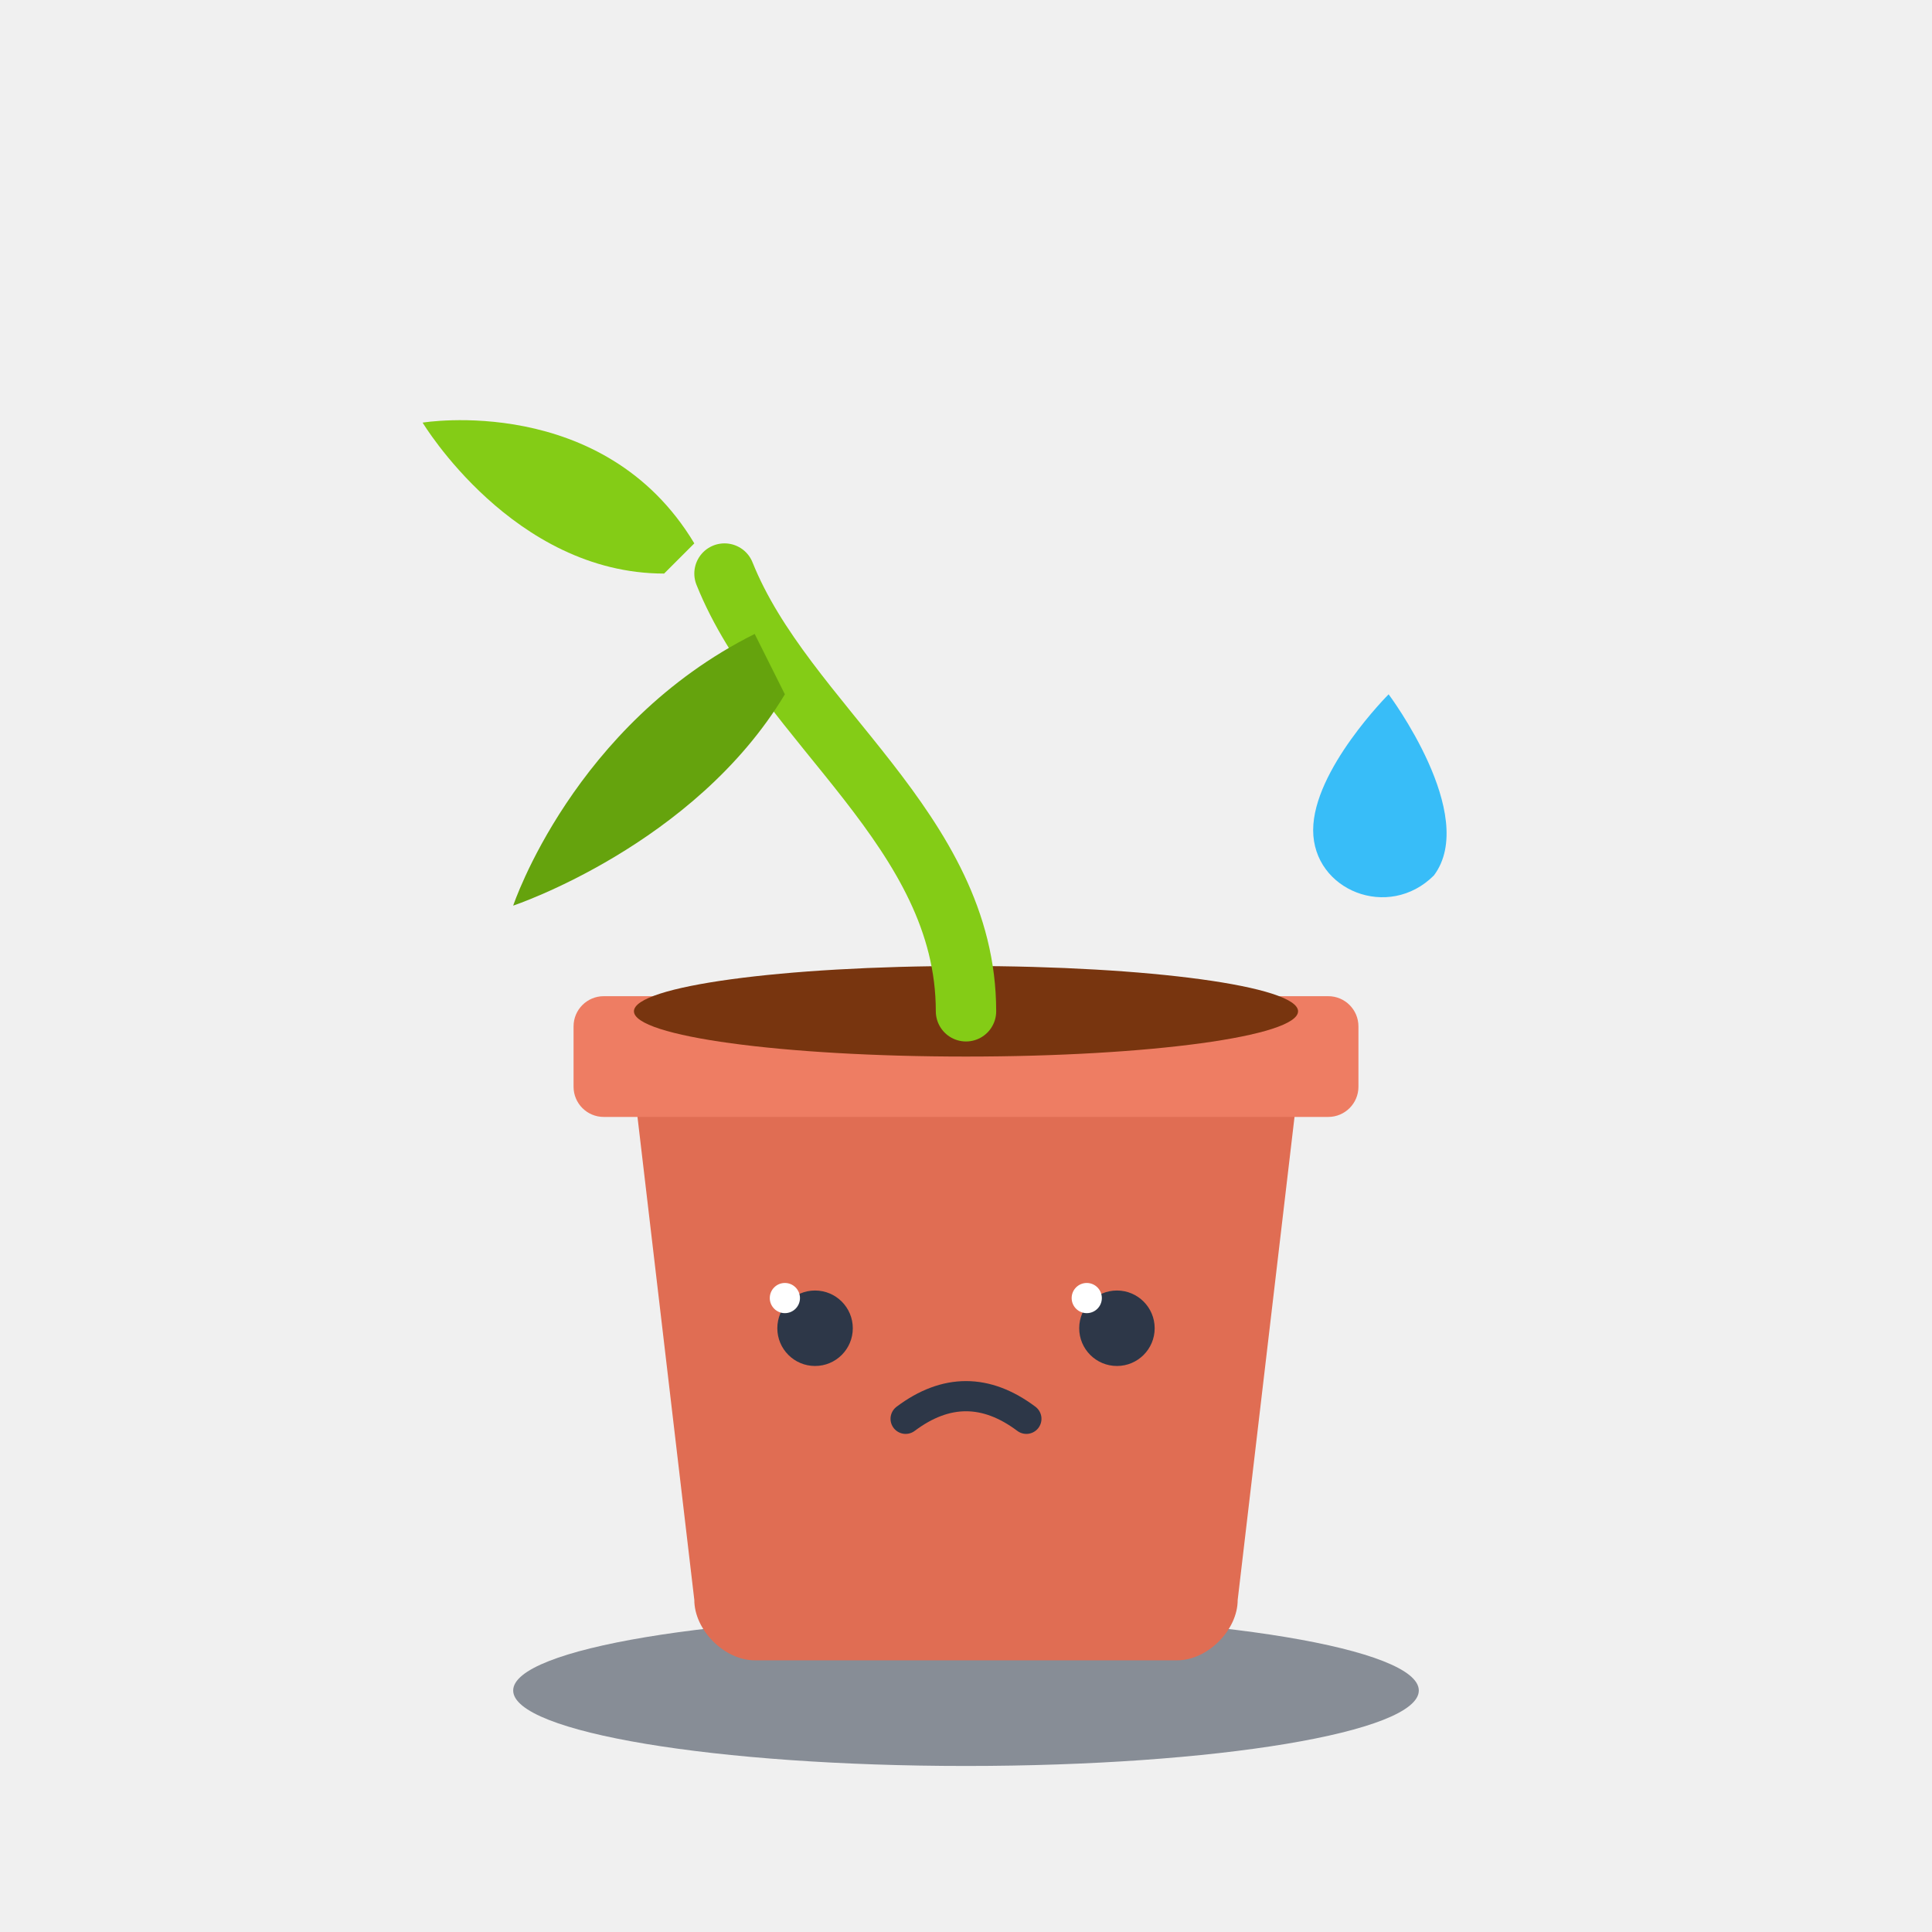
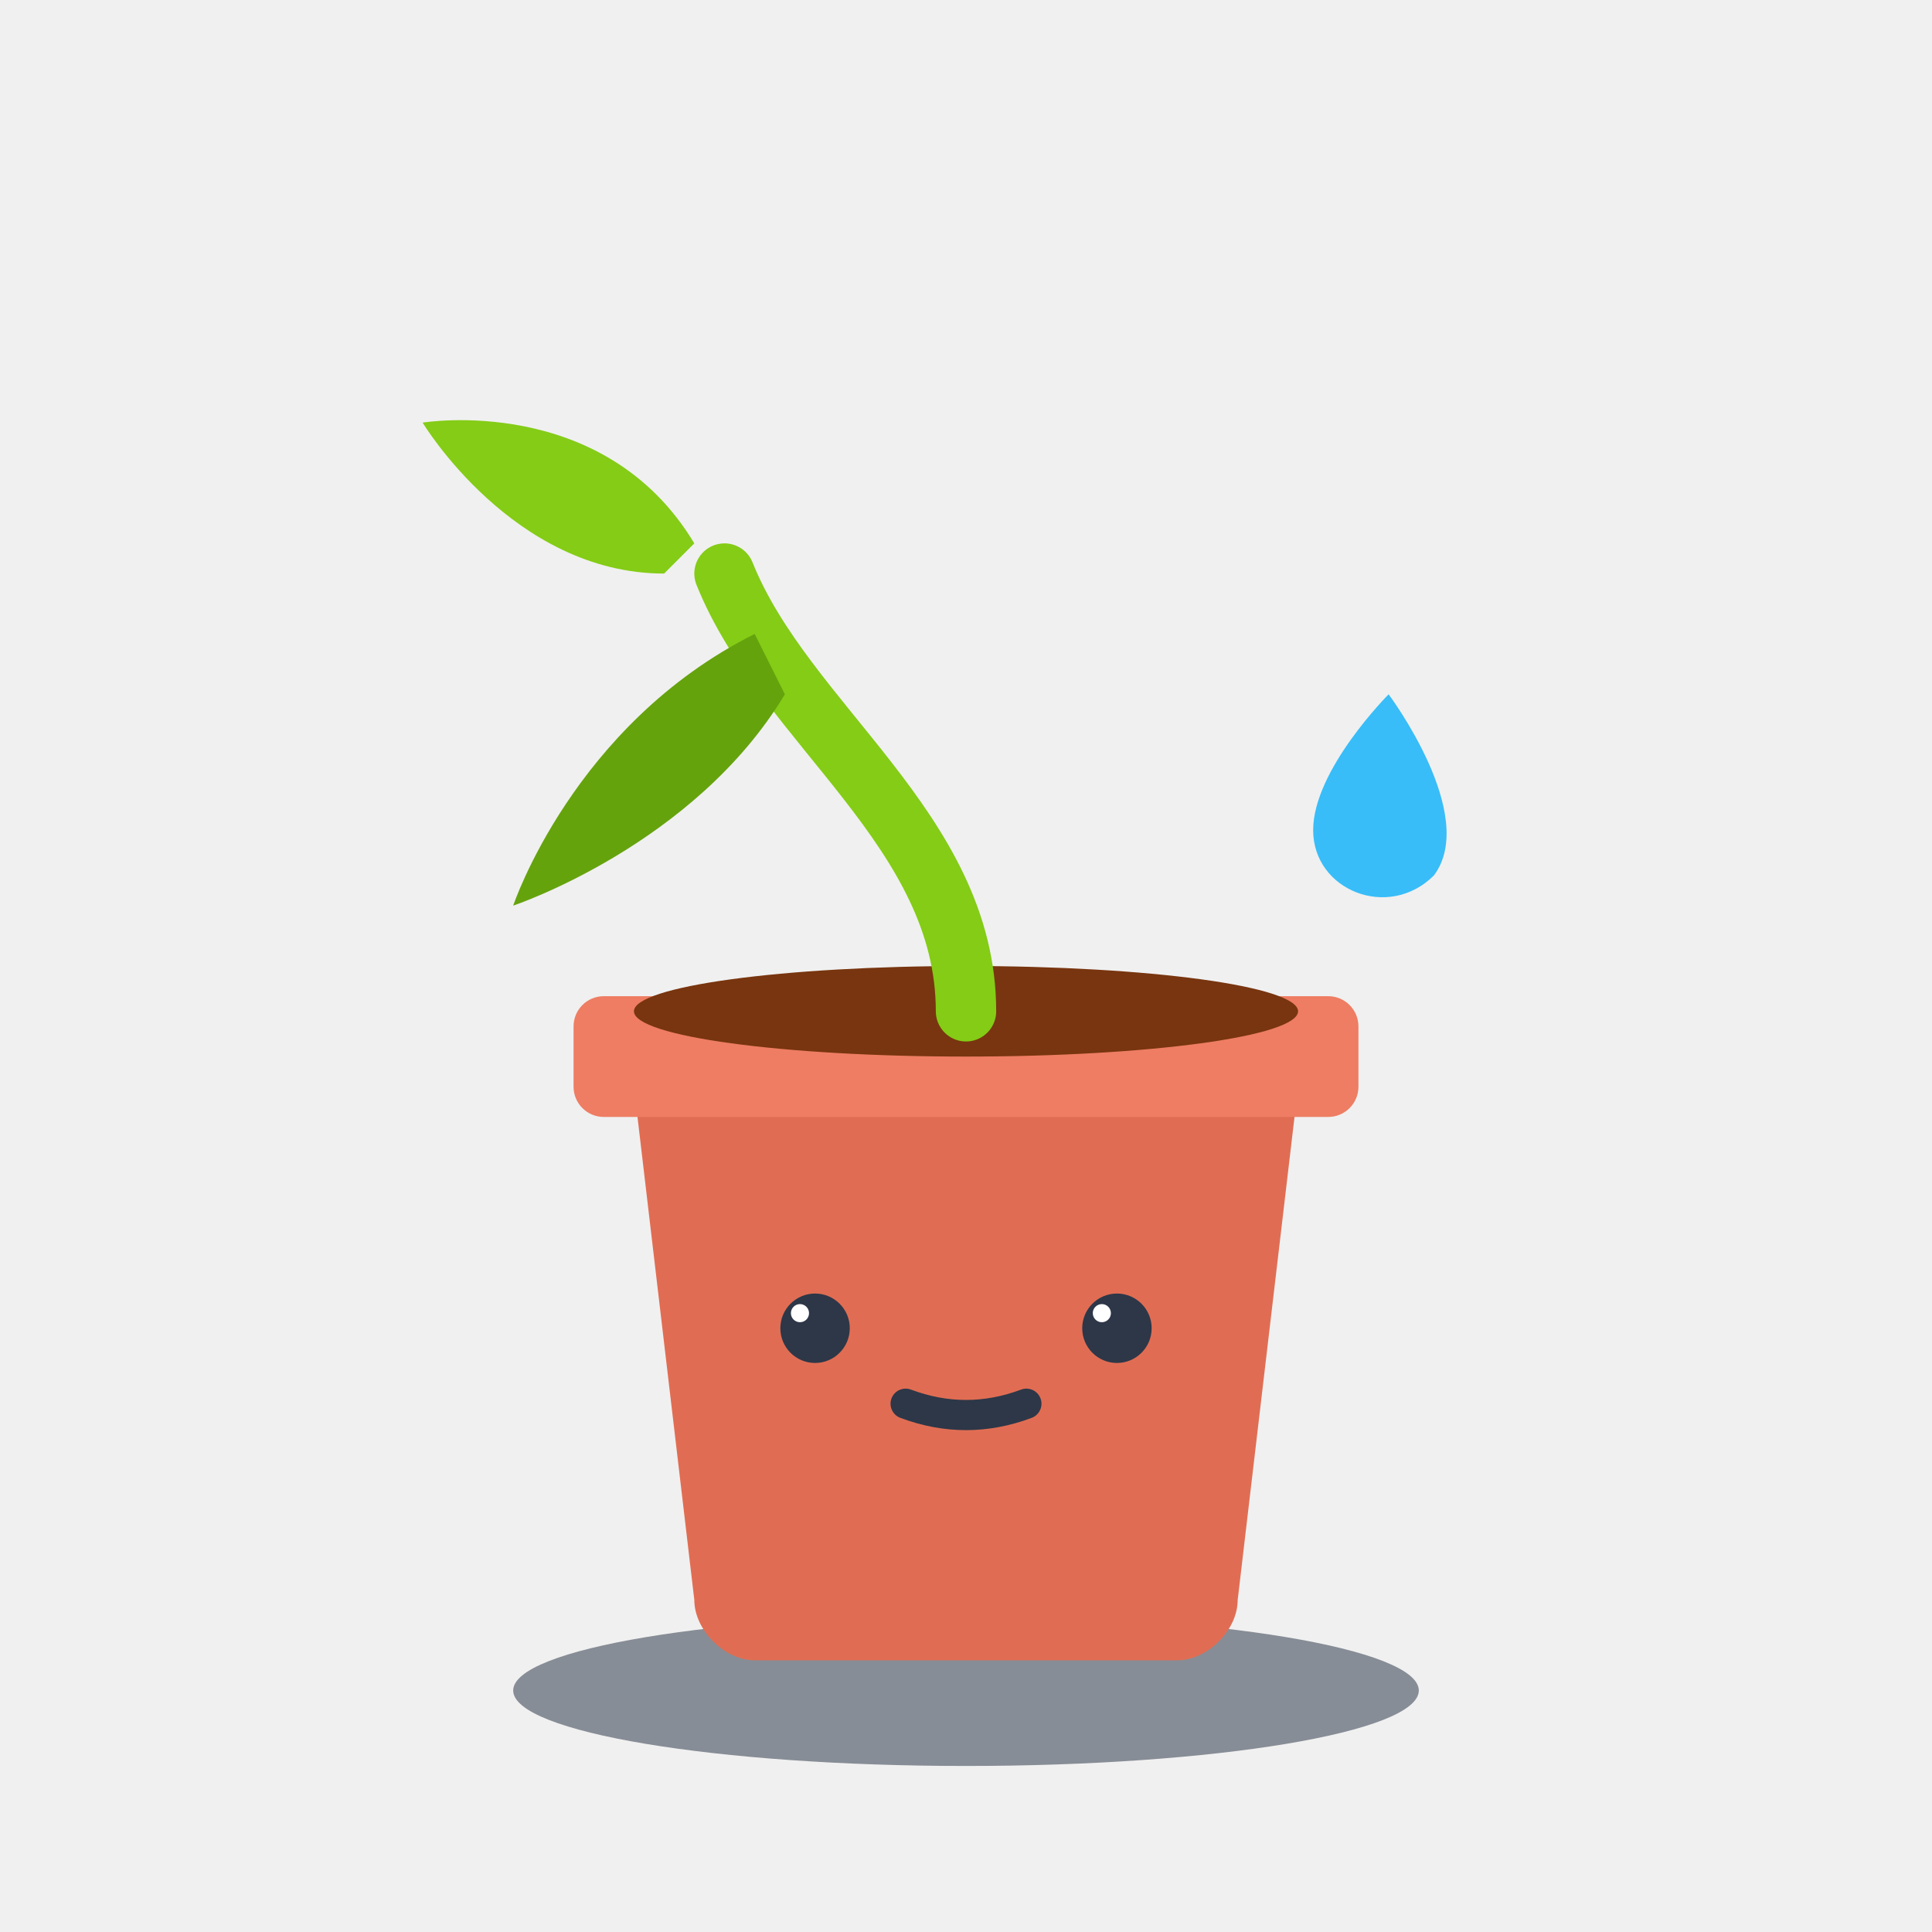
<svg xmlns="http://www.w3.org/2000/svg" viewBox="0 0 128 128" width="100%" height="100%">
  <ellipse cx="64" cy="112" rx="30" ry="5" fill="#1e293b" opacity="0.5" />
  <path d="M92 46 C92 46 98 54 95 58 C92 61 87 59 87 55 C87 51 92 46 92 46 Z" fill="#38bdf8" />
  <path d="M42 72 L46 106 C46 108 48 110 50 110 L78 110 C80 110 82 108 82 106 L86 72 Z" fill="#e06d53" />
  <rect x="38" y="66" width="52" height="8" rx="2" fill="#ee7d63" />
  <ellipse cx="64" cy="67" rx="22" ry="3" fill="#78350f" />
  <path d="M64 67 C64 55 52 48 48 38" fill="none" stroke="#84cc16" stroke-width="4" stroke-linecap="round" />
  <path d="M50 42 C38 48 34 60 34 60 C34 60 46 56 52 46 Z" fill="#65a30d" />
  <path d="M46 36 C40 26 28 28 28 28 C28 28 34 38 44 38 Z" fill="#84cc16" />
-   <circle cx="54" cy="88" r="2.5" fill="#2d3748" />
-   <circle cx="74" cy="88" r="2.5" fill="#2d3748" />
-   <circle cx="52" cy="86" r="1" fill="#ffffff" />
-   <circle cx="72" cy="86" r="1" fill="#ffffff" />
-   <path d="M60 94 Q64 91 68 94" fill="none" stroke="#2d3748" stroke-width="2" stroke-linecap="round" />
+   <circle cx="54" cy="88" r="2.3" fill="#2d3748" />
+   <circle cx="53" cy="87" r="0.6" fill="#ffffff" />
+   <circle cx="74" cy="88" r="2.3" fill="#2d3748" />
+   <circle cx="73" cy="87" r="0.6" fill="#ffffff" />
+   <path d="M60 93 Q64 94.5 68 93" fill="none" stroke="#2d3748" stroke-width="2" stroke-linecap="round" />
</svg>
